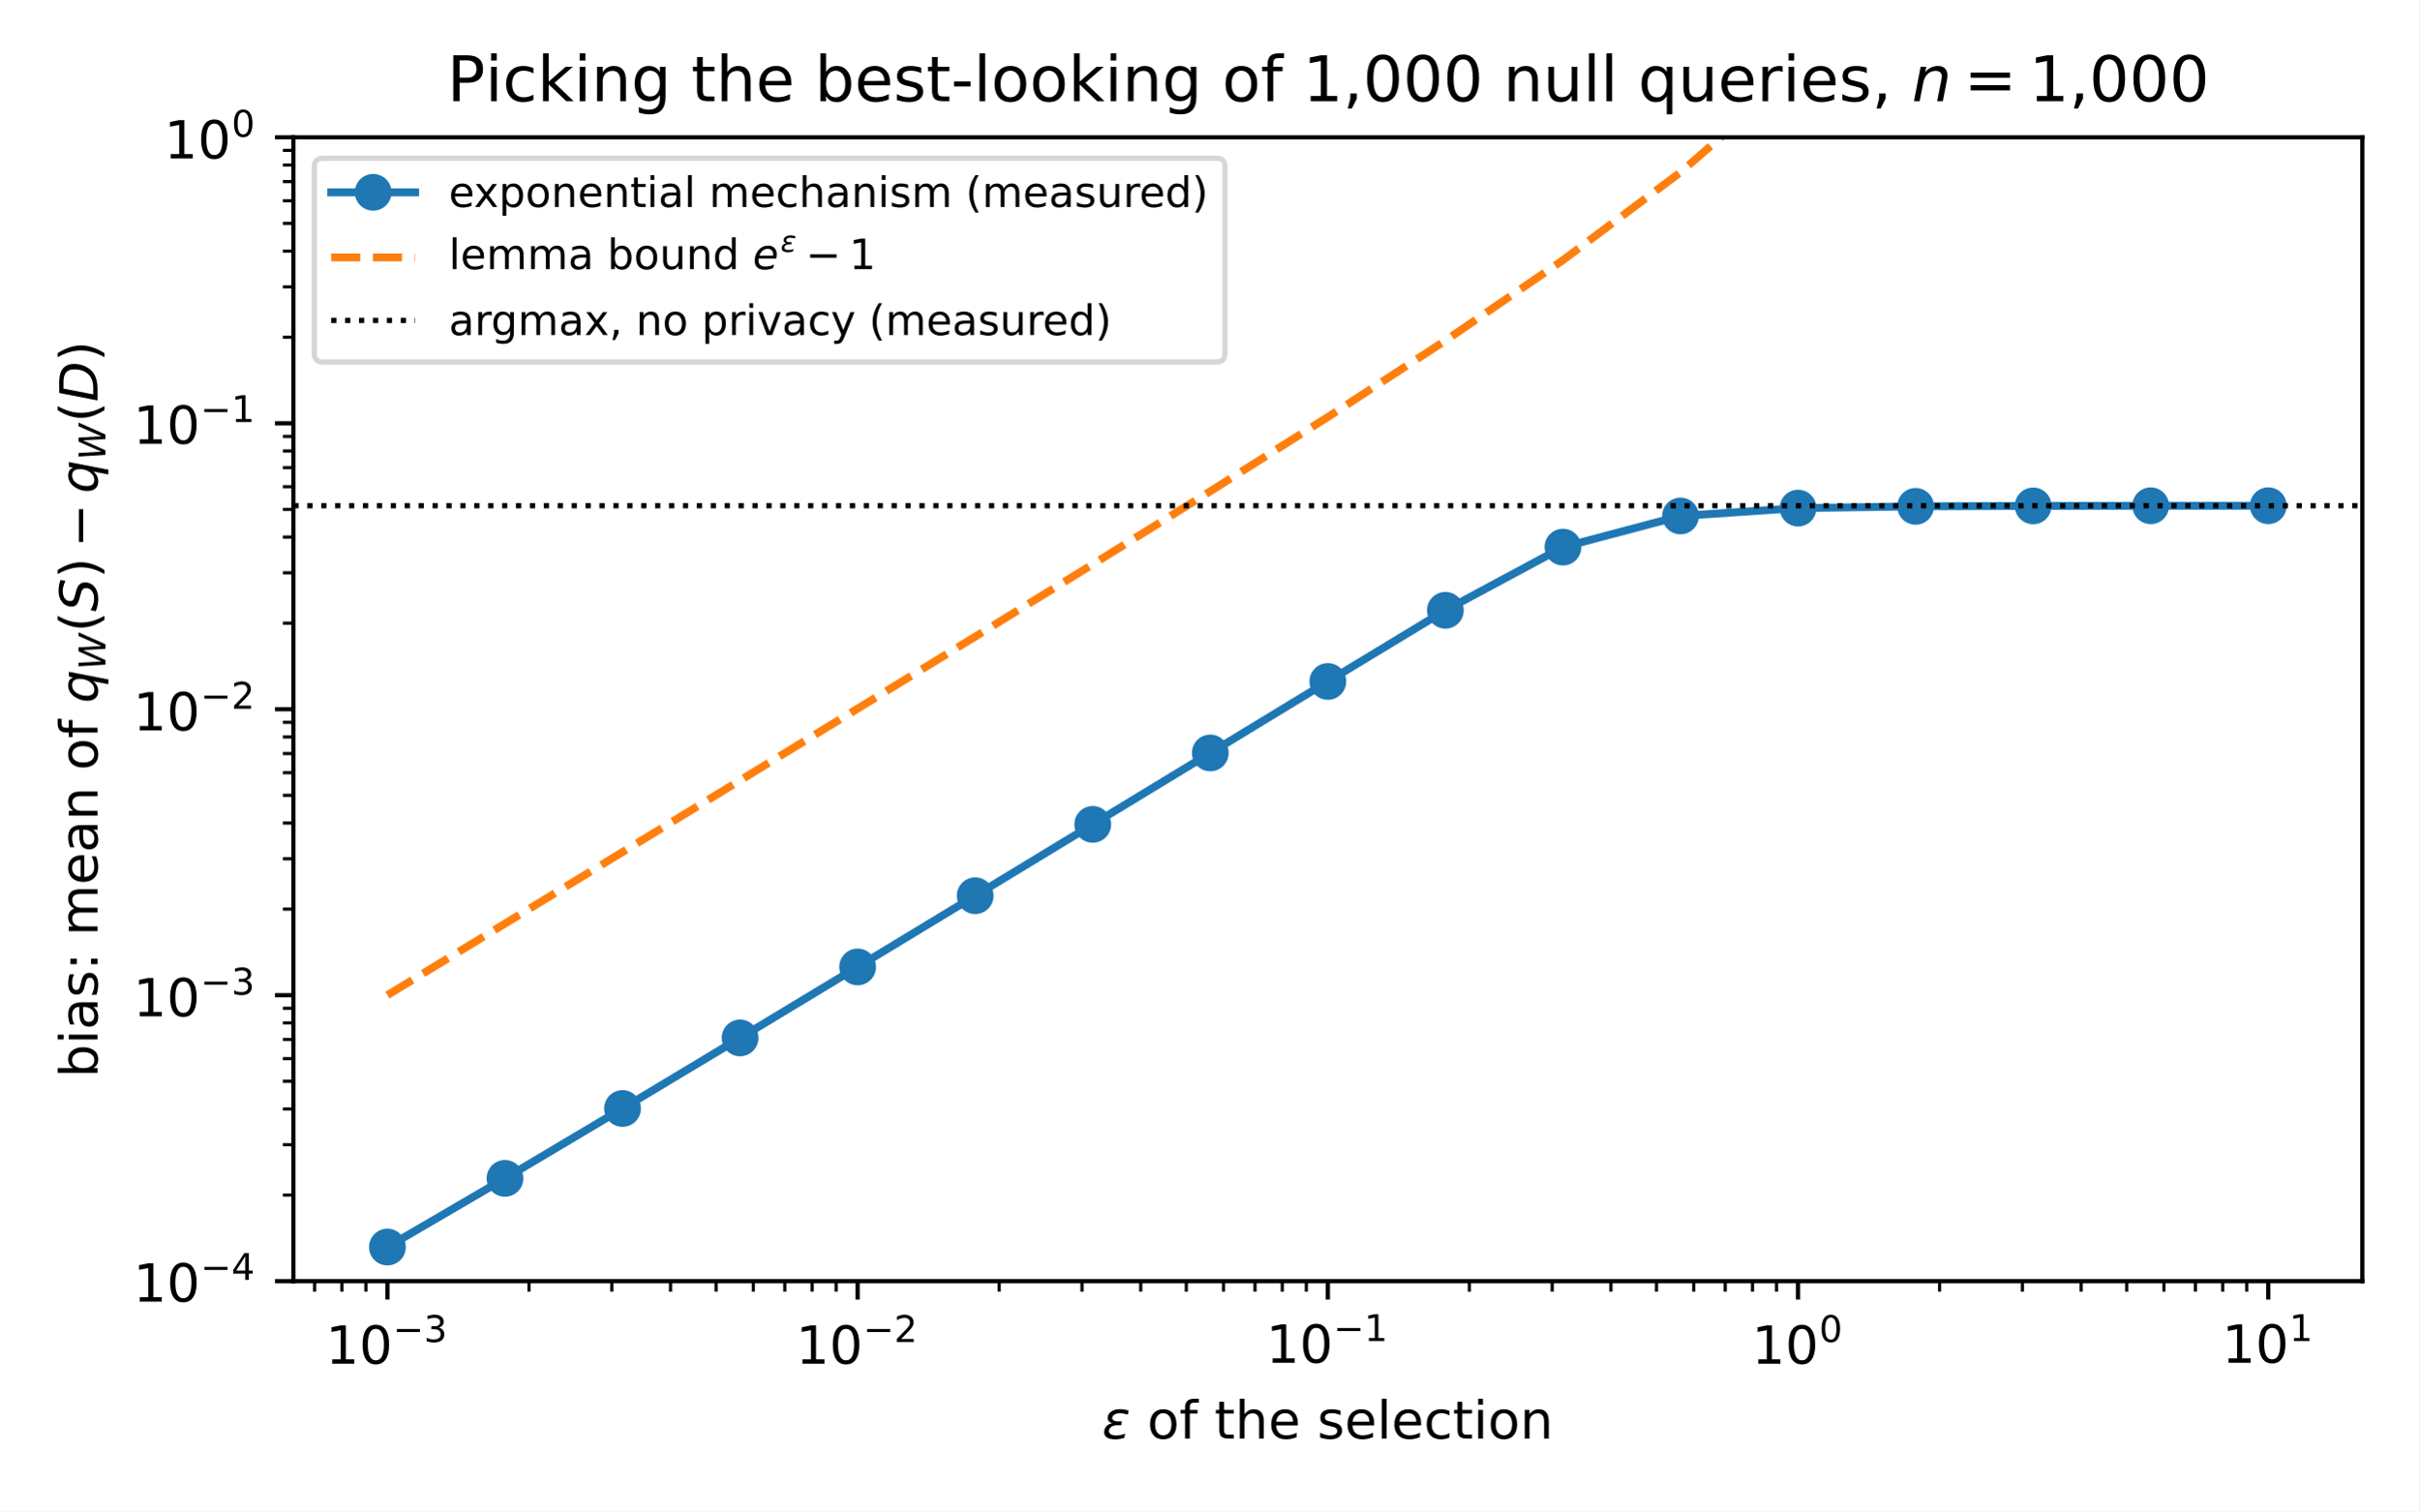
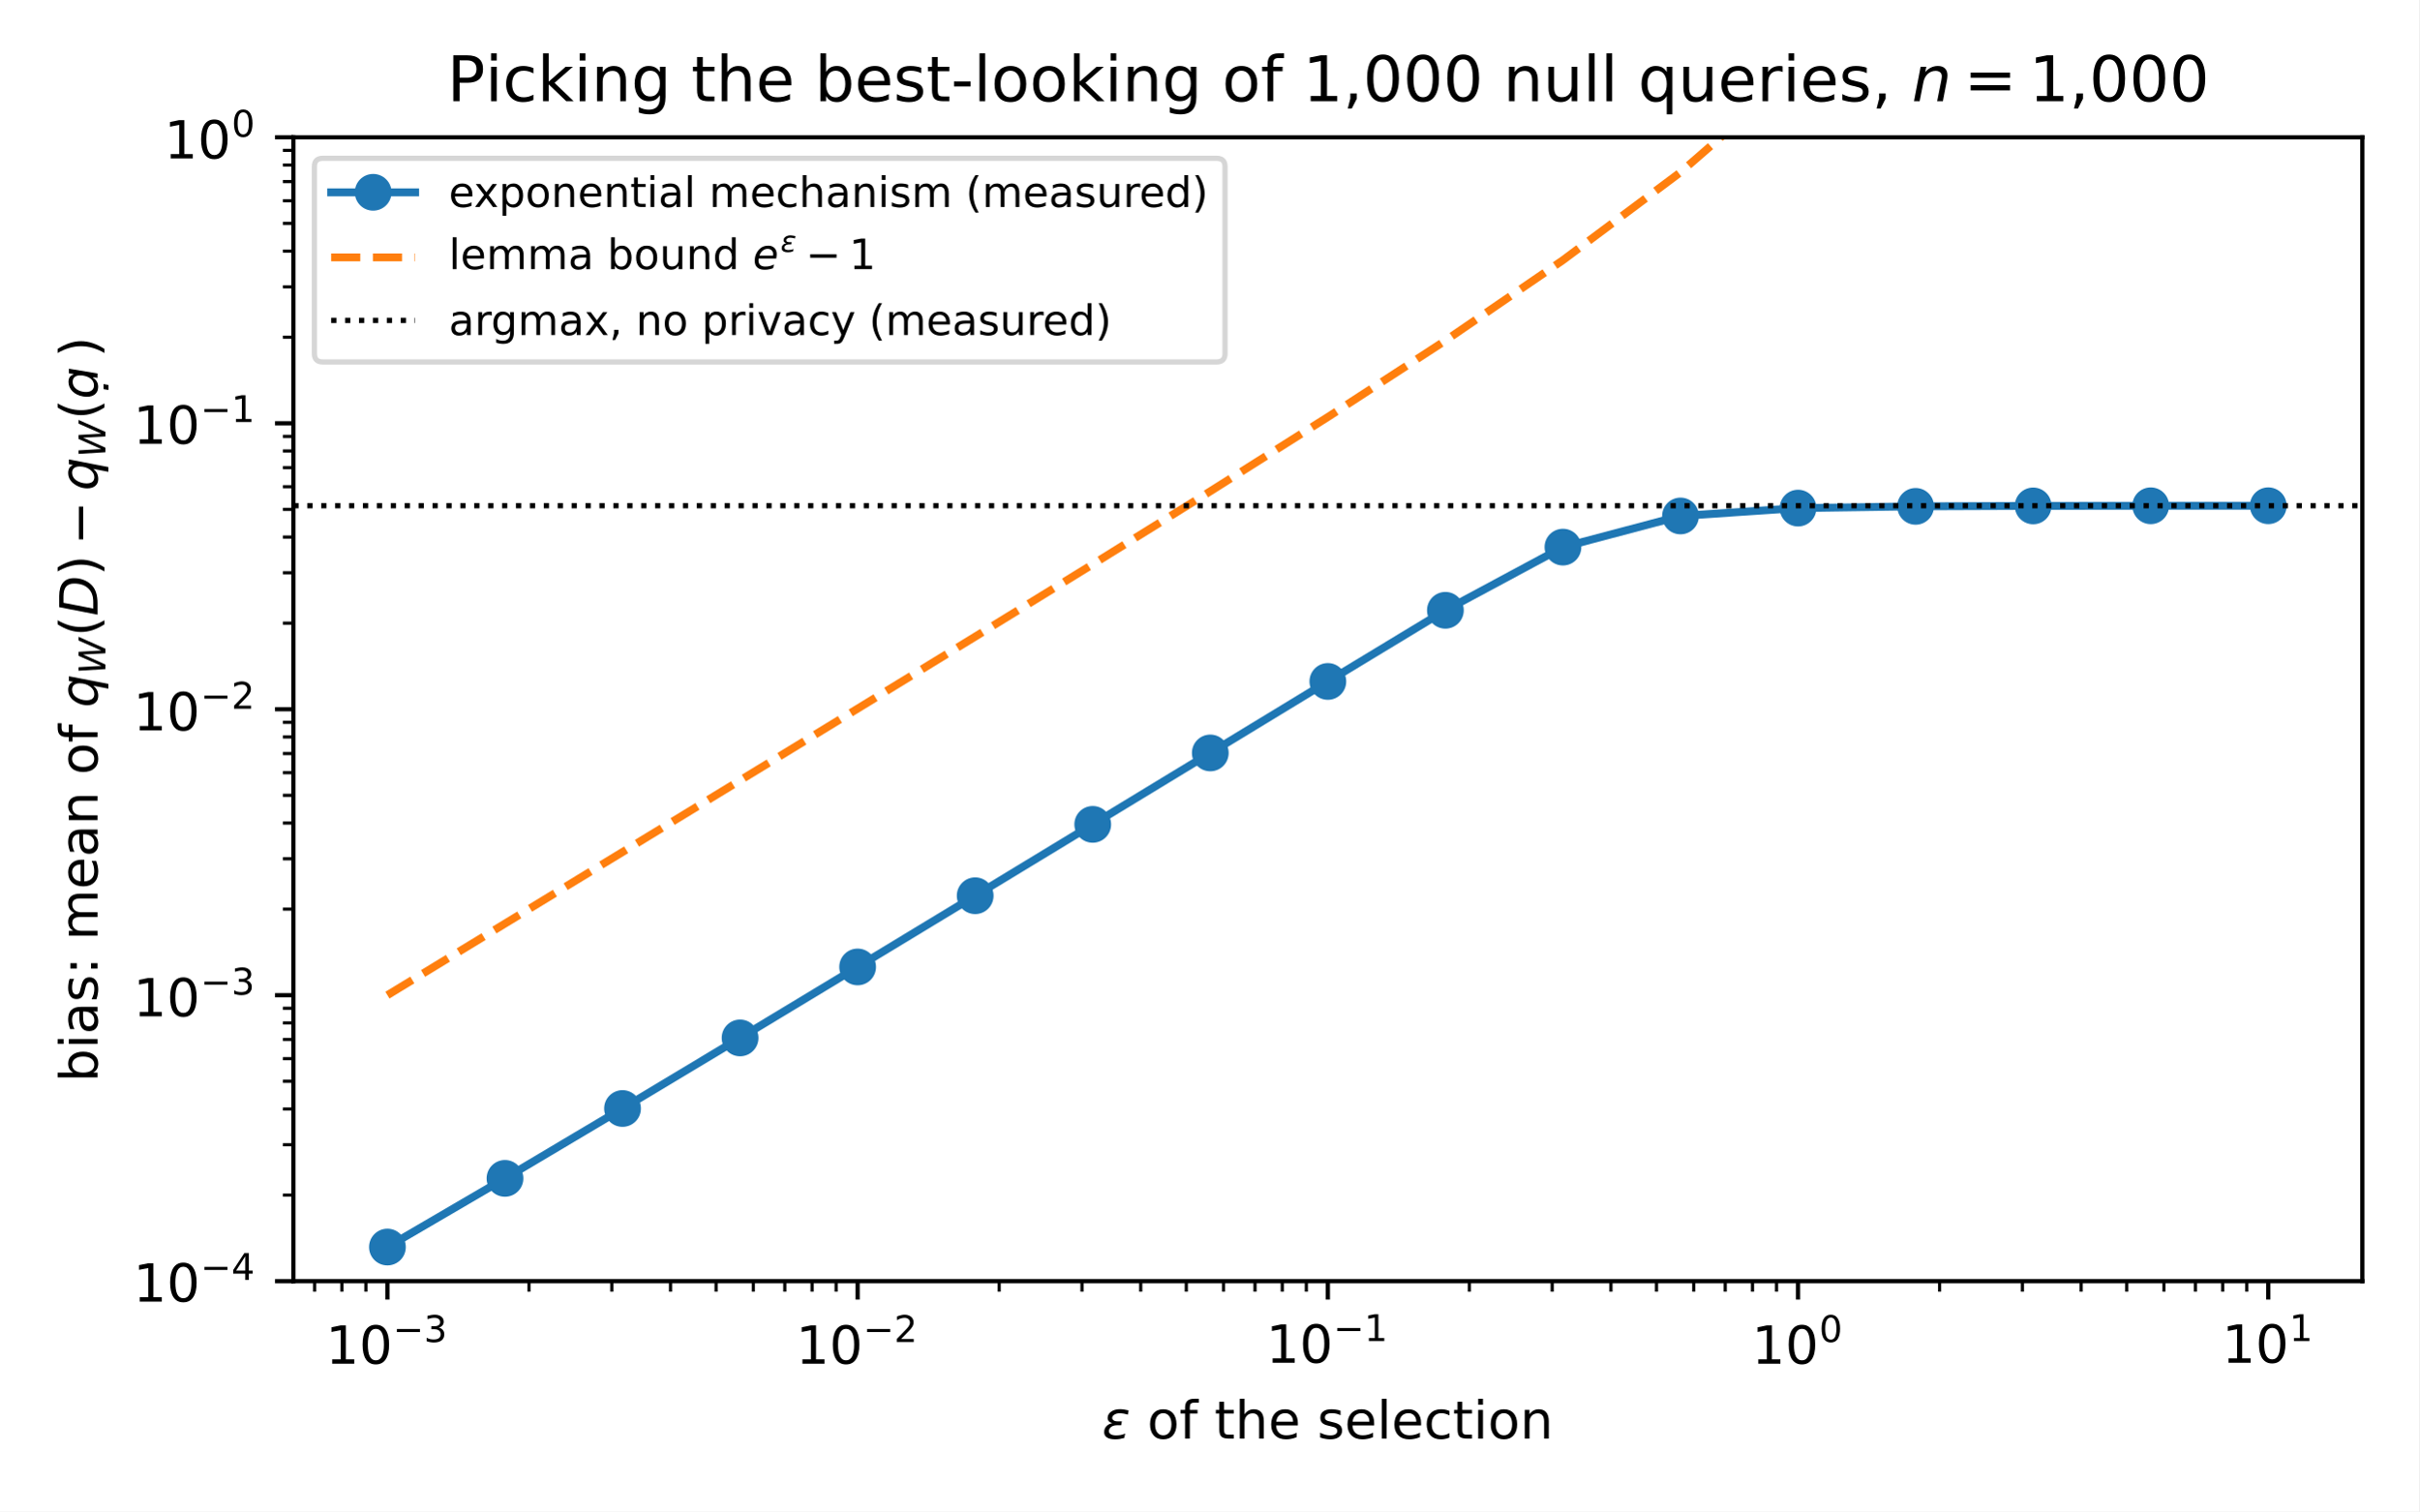
<svg xmlns="http://www.w3.org/2000/svg" xmlns:xlink="http://www.w3.org/1999/xlink" width="460.8pt" height="288pt" viewBox="0 0 460.8 288" version="1.1">
  <defs>
    <style type="text/css">*{stroke-linejoin: round; stroke-linecap: butt}</style>
  </defs>
  <g id="figure_1">
    <g id="patch_1">
      <path d="M 0 288  L 460.8 288  L 460.8 0  L 0 0  z " style="fill: #ffffff" />
    </g>
    <g id="axes_1">
      <g id="patch_2">
        <path d="M 55.882 244.115  L 450 244.115  L 450 26.16  L 55.882 26.16  z " style="fill: #ffffff" />
      </g>
      <g id="matplotlib.axis_1">
        <g id="xtick_1">
          <g id="line2d_1">
            <defs>
              <path id="m587d79b51f" d="M 0 0  L 0 3.5  " style="stroke: #000000; stroke-width: 0.8" />
            </defs>
            <g>
              <use xlink:href="#m587d79b51f" x="73.797" y="244.115" style="stroke: #000000; stroke-width: 0.8" />
            </g>
          </g>
          <g id="text_1">
            <g transform="translate(62.04678 260.5153)">
              <text>
                <tspan x="0" y="-0.675" style="font-size: 10px; font-family: 'DejaVu Sans'">1</tspan>
                <tspan x="6.362" y="-0.675" style="font-size: 10px; font-family: 'DejaVu Sans'">0</tspan>
                <tspan x="12.82" y="-4.805" style="font-size: 7px; font-family: 'DejaVu Sans'">−</tspan>
                <tspan x="18.686" y="-4.805" style="font-size: 7px; font-family: 'DejaVu Sans'">3</tspan>
              </text>
            </g>
          </g>
        </g>
        <g id="xtick_2">
          <g id="line2d_2">
            <g>
              <use xlink:href="#m587d79b51f" x="163.369" y="244.115" style="stroke: #000000; stroke-width: 0.8" />
            </g>
          </g>
          <g id="text_2">
            <g transform="translate(151.619 260.5153)">
              <text>
                <tspan x="0" y="-0.675" style="font-size: 10px; font-family: 'DejaVu Sans'">1</tspan>
                <tspan x="6.362" y="-0.675" style="font-size: 10px; font-family: 'DejaVu Sans'">0</tspan>
                <tspan x="12.82" y="-4.805" style="font-size: 7px; font-family: 'DejaVu Sans'">−</tspan>
                <tspan x="18.686" y="-4.805" style="font-size: 7px; font-family: 'DejaVu Sans'">2</tspan>
              </text>
            </g>
          </g>
        </g>
        <g id="xtick_3">
          <g id="line2d_3">
            <g>
              <use xlink:href="#m587d79b51f" x="252.941" y="244.115" style="stroke: #000000; stroke-width: 0.8" />
            </g>
          </g>
          <g id="text_3">
            <g transform="translate(241.1912 260.4153)">
              <text>
                <tspan x="0" y="-0.762" style="font-size: 10px; font-family: 'DejaVu Sans'">1</tspan>
                <tspan x="6.362" y="-0.762" style="font-size: 10px; font-family: 'DejaVu Sans'">0</tspan>
                <tspan x="12.82" y="-4.892" style="font-size: 7px; font-family: 'DejaVu Sans'">−</tspan>
                <tspan x="18.686" y="-4.892" style="font-size: 7px; font-family: 'DejaVu Sans'">1</tspan>
              </text>
            </g>
          </g>
        </g>
        <g id="xtick_4">
          <g id="line2d_4">
            <g>
              <use xlink:href="#m587d79b51f" x="342.513" y="244.115" style="stroke: #000000; stroke-width: 0.8" />
            </g>
          </g>
          <g id="text_4">
            <g transform="translate(333.7134 260.5153)">
              <text>
                <tspan x="0" y="-0.675" style="font-size: 10px; font-family: 'DejaVu Sans'">1</tspan>
                <tspan x="6.362" y="-0.675" style="font-size: 10px; font-family: 'DejaVu Sans'">0</tspan>
                <tspan x="12.82" y="-4.805" style="font-size: 7px; font-family: 'DejaVu Sans'">0</tspan>
              </text>
            </g>
          </g>
        </g>
        <g id="xtick_5">
          <g id="line2d_5">
            <g>
              <use xlink:href="#m587d79b51f" x="432.086" y="244.115" style="stroke: #000000; stroke-width: 0.8" />
            </g>
          </g>
          <g id="text_5">
            <g transform="translate(423.2856 260.4153)">
              <text>
                <tspan x="0" y="-0.762" style="font-size: 10px; font-family: 'DejaVu Sans'">1</tspan>
                <tspan x="6.362" y="-0.762" style="font-size: 10px; font-family: 'DejaVu Sans'">0</tspan>
                <tspan x="12.82" y="-4.892" style="font-size: 7px; font-family: 'DejaVu Sans'">1</tspan>
              </text>
            </g>
          </g>
        </g>
        <g id="xtick_6">
          <g id="line2d_6">
            <defs>
              <path id="m4669f31bf7" d="M 0 0  L 0 2  " style="stroke: #000000; stroke-width: 0.6" />
            </defs>
            <g>
              <use xlink:href="#m4669f31bf7" x="59.922" y="244.115" style="stroke: #000000; stroke-width: 0.6" />
            </g>
          </g>
        </g>
        <g id="xtick_7">
          <g id="line2d_7">
            <g>
              <use xlink:href="#m4669f31bf7" x="65.116" y="244.115" style="stroke: #000000; stroke-width: 0.6" />
            </g>
          </g>
        </g>
        <g id="xtick_8">
          <g id="line2d_8">
            <g>
              <use xlink:href="#m4669f31bf7" x="69.698" y="244.115" style="stroke: #000000; stroke-width: 0.6" />
            </g>
          </g>
        </g>
        <g id="xtick_9">
          <g id="line2d_9">
            <g>
              <use xlink:href="#m4669f31bf7" x="100.761" y="244.115" style="stroke: #000000; stroke-width: 0.6" />
            </g>
          </g>
        </g>
        <g id="xtick_10">
          <g id="line2d_10">
            <g>
              <use xlink:href="#m4669f31bf7" x="116.534" y="244.115" style="stroke: #000000; stroke-width: 0.6" />
            </g>
          </g>
        </g>
        <g id="xtick_11">
          <g id="line2d_11">
            <g>
              <use xlink:href="#m4669f31bf7" x="127.725" y="244.115" style="stroke: #000000; stroke-width: 0.6" />
            </g>
          </g>
        </g>
        <g id="xtick_12">
          <g id="line2d_12">
            <g>
              <use xlink:href="#m4669f31bf7" x="136.405" y="244.115" style="stroke: #000000; stroke-width: 0.6" />
            </g>
          </g>
        </g>
        <g id="xtick_13">
          <g id="line2d_13">
            <g>
              <use xlink:href="#m4669f31bf7" x="143.497" y="244.115" style="stroke: #000000; stroke-width: 0.6" />
            </g>
          </g>
        </g>
        <g id="xtick_14">
          <g id="line2d_14">
            <g>
              <use xlink:href="#m4669f31bf7" x="149.494" y="244.115" style="stroke: #000000; stroke-width: 0.6" />
            </g>
          </g>
        </g>
        <g id="xtick_15">
          <g id="line2d_15">
            <g>
              <use xlink:href="#m4669f31bf7" x="154.689" y="244.115" style="stroke: #000000; stroke-width: 0.6" />
            </g>
          </g>
        </g>
        <g id="xtick_16">
          <g id="line2d_16">
            <g>
              <use xlink:href="#m4669f31bf7" x="159.27" y="244.115" style="stroke: #000000; stroke-width: 0.6" />
            </g>
          </g>
        </g>
        <g id="xtick_17">
          <g id="line2d_17">
            <g>
              <use xlink:href="#m4669f31bf7" x="190.333" y="244.115" style="stroke: #000000; stroke-width: 0.6" />
            </g>
          </g>
        </g>
        <g id="xtick_18">
          <g id="line2d_18">
            <g>
              <use xlink:href="#m4669f31bf7" x="206.106" y="244.115" style="stroke: #000000; stroke-width: 0.6" />
            </g>
          </g>
        </g>
        <g id="xtick_19">
          <g id="line2d_19">
            <g>
              <use xlink:href="#m4669f31bf7" x="217.297" y="244.115" style="stroke: #000000; stroke-width: 0.6" />
            </g>
          </g>
        </g>
        <g id="xtick_20">
          <g id="line2d_20">
            <g>
              <use xlink:href="#m4669f31bf7" x="225.977" y="244.115" style="stroke: #000000; stroke-width: 0.6" />
            </g>
          </g>
        </g>
        <g id="xtick_21">
          <g id="line2d_21">
            <g>
              <use xlink:href="#m4669f31bf7" x="233.07" y="244.115" style="stroke: #000000; stroke-width: 0.6" />
            </g>
          </g>
        </g>
        <g id="xtick_22">
          <g id="line2d_22">
            <g>
              <use xlink:href="#m4669f31bf7" x="239.066" y="244.115" style="stroke: #000000; stroke-width: 0.6" />
            </g>
          </g>
        </g>
        <g id="xtick_23">
          <g id="line2d_23">
            <g>
              <use xlink:href="#m4669f31bf7" x="244.261" y="244.115" style="stroke: #000000; stroke-width: 0.6" />
            </g>
          </g>
        </g>
        <g id="xtick_24">
          <g id="line2d_24">
            <g>
              <use xlink:href="#m4669f31bf7" x="248.843" y="244.115" style="stroke: #000000; stroke-width: 0.6" />
            </g>
          </g>
        </g>
        <g id="xtick_25">
          <g id="line2d_25">
            <g>
              <use xlink:href="#m4669f31bf7" x="279.905" y="244.115" style="stroke: #000000; stroke-width: 0.6" />
            </g>
          </g>
        </g>
        <g id="xtick_26">
          <g id="line2d_26">
            <g>
              <use xlink:href="#m4669f31bf7" x="295.678" y="244.115" style="stroke: #000000; stroke-width: 0.6" />
            </g>
          </g>
        </g>
        <g id="xtick_27">
          <g id="line2d_27">
            <g>
              <use xlink:href="#m4669f31bf7" x="306.869" y="244.115" style="stroke: #000000; stroke-width: 0.6" />
            </g>
          </g>
        </g>
        <g id="xtick_28">
          <g id="line2d_28">
            <g>
              <use xlink:href="#m4669f31bf7" x="315.549" y="244.115" style="stroke: #000000; stroke-width: 0.6" />
            </g>
          </g>
        </g>
        <g id="xtick_29">
          <g id="line2d_29">
            <g>
              <use xlink:href="#m4669f31bf7" x="322.642" y="244.115" style="stroke: #000000; stroke-width: 0.6" />
            </g>
          </g>
        </g>
        <g id="xtick_30">
          <g id="line2d_30">
            <g>
              <use xlink:href="#m4669f31bf7" x="328.638" y="244.115" style="stroke: #000000; stroke-width: 0.6" />
            </g>
          </g>
        </g>
        <g id="xtick_31">
          <g id="line2d_31">
            <g>
              <use xlink:href="#m4669f31bf7" x="333.833" y="244.115" style="stroke: #000000; stroke-width: 0.6" />
            </g>
          </g>
        </g>
        <g id="xtick_32">
          <g id="line2d_32">
            <g>
              <use xlink:href="#m4669f31bf7" x="338.415" y="244.115" style="stroke: #000000; stroke-width: 0.6" />
            </g>
          </g>
        </g>
        <g id="xtick_33">
          <g id="line2d_33">
            <g>
              <use xlink:href="#m4669f31bf7" x="369.477" y="244.115" style="stroke: #000000; stroke-width: 0.6" />
            </g>
          </g>
        </g>
        <g id="xtick_34">
          <g id="line2d_34">
            <g>
              <use xlink:href="#m4669f31bf7" x="385.25" y="244.115" style="stroke: #000000; stroke-width: 0.6" />
            </g>
          </g>
        </g>
        <g id="xtick_35">
          <g id="line2d_35">
            <g>
              <use xlink:href="#m4669f31bf7" x="396.441" y="244.115" style="stroke: #000000; stroke-width: 0.6" />
            </g>
          </g>
        </g>
        <g id="xtick_36">
          <g id="line2d_36">
            <g>
              <use xlink:href="#m4669f31bf7" x="405.122" y="244.115" style="stroke: #000000; stroke-width: 0.6" />
            </g>
          </g>
        </g>
        <g id="xtick_37">
          <g id="line2d_37">
            <g>
              <use xlink:href="#m4669f31bf7" x="412.214" y="244.115" style="stroke: #000000; stroke-width: 0.6" />
            </g>
          </g>
        </g>
        <g id="xtick_38">
          <g id="line2d_38">
            <g>
              <use xlink:href="#m4669f31bf7" x="418.211" y="244.115" style="stroke: #000000; stroke-width: 0.6" />
            </g>
          </g>
        </g>
        <g id="xtick_39">
          <g id="line2d_39">
            <g>
              <use xlink:href="#m4669f31bf7" x="423.405" y="244.115" style="stroke: #000000; stroke-width: 0.6" />
            </g>
          </g>
        </g>
        <g id="xtick_40">
          <g id="line2d_40">
            <g>
              <use xlink:href="#m4669f31bf7" x="427.987" y="244.115" style="stroke: #000000; stroke-width: 0.6" />
            </g>
          </g>
        </g>
        <g id="text_6">
          <g transform="translate(209.9412 274.5177)">
            <text>
              <tspan x="0" y="-0.406" style="font-style: oblique; font-size: 10px; font-family: 'DejaVu Sans'">ε</tspan>
              <tspan x="5.405" y="-0.406" style="font-size: 10px; font-family: 'DejaVu Sans'"> </tspan>
              <tspan x="8.584" y="-0.406" style="font-size: 10px; font-family: 'DejaVu Sans'">o</tspan>
              <tspan x="14.702" y="-0.406" style="font-size: 10px; font-family: 'DejaVu Sans'">f</tspan>
              <tspan x="18.223" y="-0.406" style="font-size: 10px; font-family: 'DejaVu Sans'"> </tspan>
              <tspan x="21.401" y="-0.406" style="font-size: 10px; font-family: 'DejaVu Sans'">t</tspan>
              <tspan x="25.322" y="-0.406" style="font-size: 10px; font-family: 'DejaVu Sans'">h</tspan>
              <tspan x="31.66" y="-0.406" style="font-size: 10px; font-family: 'DejaVu Sans'">e</tspan>
              <tspan x="37.812" y="-0.406" style="font-size: 10px; font-family: 'DejaVu Sans'"> </tspan>
              <tspan x="40.991" y="-0.406" style="font-size: 10px; font-family: 'DejaVu Sans'">s</tspan>
              <tspan x="46.201" y="-0.406" style="font-size: 10px; font-family: 'DejaVu Sans'">e</tspan>
              <tspan x="52.354" y="-0.406" style="font-size: 10px; font-family: 'DejaVu Sans'">l</tspan>
              <tspan x="55.132" y="-0.406" style="font-size: 10px; font-family: 'DejaVu Sans'">e</tspan>
              <tspan x="61.284" y="-0.406" style="font-size: 10px; font-family: 'DejaVu Sans'">c</tspan>
              <tspan x="66.782" y="-0.406" style="font-size: 10px; font-family: 'DejaVu Sans'">t</tspan>
              <tspan x="70.703" y="-0.406" style="font-size: 10px; font-family: 'DejaVu Sans'">i</tspan>
              <tspan x="73.481" y="-0.406" style="font-size: 10px; font-family: 'DejaVu Sans'">o</tspan>
              <tspan x="79.6" y="-0.406" style="font-size: 10px; font-family: 'DejaVu Sans'">n</tspan>
            </text>
          </g>
        </g>
      </g>
      <g id="matplotlib.axis_2">
        <g id="ytick_1">
          <g id="line2d_41">
            <defs>
              <path id="m881454172e" d="M 0 0  L -3.5 0  " style="stroke: #000000; stroke-width: 0.8" />
            </defs>
            <g>
              <use xlink:href="#m881454172e" x="55.882" y="244.115" style="stroke: #000000; stroke-width: 0.8" />
            </g>
          </g>
          <g id="text_7">
            <g transform="translate(25.38234 248.7653)">
              <text>
                <tspan x="0" y="-0.762" style="font-size: 10px; font-family: 'DejaVu Sans'">1</tspan>
                <tspan x="6.362" y="-0.762" style="font-size: 10px; font-family: 'DejaVu Sans'">0</tspan>
                <tspan x="12.82" y="-4.892" style="font-size: 7px; font-family: 'DejaVu Sans'">−</tspan>
                <tspan x="18.686" y="-4.892" style="font-size: 7px; font-family: 'DejaVu Sans'">4</tspan>
              </text>
            </g>
          </g>
        </g>
        <g id="ytick_2">
          <g id="line2d_42">
            <g>
              <use xlink:href="#m881454172e" x="55.882" y="189.626" style="stroke: #000000; stroke-width: 0.8" />
            </g>
          </g>
          <g id="text_8">
            <g transform="translate(25.38234 194.3265)">
              <text>
                <tspan x="0" y="-0.675" style="font-size: 10px; font-family: 'DejaVu Sans'">1</tspan>
                <tspan x="6.362" y="-0.675" style="font-size: 10px; font-family: 'DejaVu Sans'">0</tspan>
                <tspan x="12.82" y="-4.805" style="font-size: 7px; font-family: 'DejaVu Sans'">−</tspan>
                <tspan x="18.686" y="-4.805" style="font-size: 7px; font-family: 'DejaVu Sans'">3</tspan>
              </text>
            </g>
          </g>
        </g>
        <g id="ytick_3">
          <g id="line2d_43">
            <g>
              <use xlink:href="#m881454172e" x="55.882" y="135.138" style="stroke: #000000; stroke-width: 0.8" />
            </g>
          </g>
          <g id="text_9">
            <g transform="translate(25.38234 139.8377)">
              <text>
                <tspan x="0" y="-0.675" style="font-size: 10px; font-family: 'DejaVu Sans'">1</tspan>
                <tspan x="6.362" y="-0.675" style="font-size: 10px; font-family: 'DejaVu Sans'">0</tspan>
                <tspan x="12.82" y="-4.805" style="font-size: 7px; font-family: 'DejaVu Sans'">−</tspan>
                <tspan x="18.686" y="-4.805" style="font-size: 7px; font-family: 'DejaVu Sans'">2</tspan>
              </text>
            </g>
          </g>
        </g>
        <g id="ytick_4">
          <g id="line2d_44">
            <g>
              <use xlink:href="#m881454172e" x="55.882" y="80.649" style="stroke: #000000; stroke-width: 0.8" />
            </g>
          </g>
          <g id="text_10">
            <g transform="translate(25.38234 85.29883)">
              <text>
                <tspan x="0" y="-0.762" style="font-size: 10px; font-family: 'DejaVu Sans'">1</tspan>
                <tspan x="6.362" y="-0.762" style="font-size: 10px; font-family: 'DejaVu Sans'">0</tspan>
                <tspan x="12.82" y="-4.892" style="font-size: 7px; font-family: 'DejaVu Sans'">−</tspan>
                <tspan x="18.686" y="-4.892" style="font-size: 7px; font-family: 'DejaVu Sans'">1</tspan>
              </text>
            </g>
          </g>
        </g>
        <g id="ytick_5">
          <g id="line2d_45">
            <g>
              <use xlink:href="#m881454172e" x="55.882" y="26.16" style="stroke: #000000; stroke-width: 0.8" />
            </g>
          </g>
          <g id="text_11">
            <g transform="translate(31.28234 30.86)">
              <text>
                <tspan x="0" y="-0.675" style="font-size: 10px; font-family: 'DejaVu Sans'">1</tspan>
                <tspan x="6.362" y="-0.675" style="font-size: 10px; font-family: 'DejaVu Sans'">0</tspan>
                <tspan x="12.82" y="-4.805" style="font-size: 7px; font-family: 'DejaVu Sans'">0</tspan>
              </text>
            </g>
          </g>
        </g>
        <g id="ytick_6">
          <g id="line2d_46">
            <defs>
              <path id="m638746549a" d="M 0 0  L -2 0  " style="stroke: #000000; stroke-width: 0.6" />
            </defs>
            <g>
              <use xlink:href="#m638746549a" x="55.882" y="227.713" style="stroke: #000000; stroke-width: 0.6" />
            </g>
          </g>
        </g>
        <g id="ytick_7">
          <g id="line2d_47">
            <g>
              <use xlink:href="#m638746549a" x="55.882" y="218.118" style="stroke: #000000; stroke-width: 0.6" />
            </g>
          </g>
        </g>
        <g id="ytick_8">
          <g id="line2d_48">
            <g>
              <use xlink:href="#m638746549a" x="55.882" y="211.31" style="stroke: #000000; stroke-width: 0.6" />
            </g>
          </g>
        </g>
        <g id="ytick_9">
          <g id="line2d_49">
            <g>
              <use xlink:href="#m638746549a" x="55.882" y="206.029" style="stroke: #000000; stroke-width: 0.6" />
            </g>
          </g>
        </g>
        <g id="ytick_10">
          <g id="line2d_50">
            <g>
              <use xlink:href="#m638746549a" x="55.882" y="201.715" style="stroke: #000000; stroke-width: 0.6" />
            </g>
          </g>
        </g>
        <g id="ytick_11">
          <g id="line2d_51">
            <g>
              <use xlink:href="#m638746549a" x="55.882" y="198.067" style="stroke: #000000; stroke-width: 0.6" />
            </g>
          </g>
        </g>
        <g id="ytick_12">
          <g id="line2d_52">
            <g>
              <use xlink:href="#m638746549a" x="55.882" y="194.907" style="stroke: #000000; stroke-width: 0.6" />
            </g>
          </g>
        </g>
        <g id="ytick_13">
          <g id="line2d_53">
            <g>
              <use xlink:href="#m638746549a" x="55.882" y="192.12" style="stroke: #000000; stroke-width: 0.6" />
            </g>
          </g>
        </g>
        <g id="ytick_14">
          <g id="line2d_54">
            <g>
              <use xlink:href="#m638746549a" x="55.882" y="173.224" style="stroke: #000000; stroke-width: 0.6" />
            </g>
          </g>
        </g>
        <g id="ytick_15">
          <g id="line2d_55">
            <g>
              <use xlink:href="#m638746549a" x="55.882" y="163.629" style="stroke: #000000; stroke-width: 0.6" />
            </g>
          </g>
        </g>
        <g id="ytick_16">
          <g id="line2d_56">
            <g>
              <use xlink:href="#m638746549a" x="55.882" y="156.821" style="stroke: #000000; stroke-width: 0.6" />
            </g>
          </g>
        </g>
        <g id="ytick_17">
          <g id="line2d_57">
            <g>
              <use xlink:href="#m638746549a" x="55.882" y="151.54" style="stroke: #000000; stroke-width: 0.6" />
            </g>
          </g>
        </g>
        <g id="ytick_18">
          <g id="line2d_58">
            <g>
              <use xlink:href="#m638746549a" x="55.882" y="147.226" style="stroke: #000000; stroke-width: 0.6" />
            </g>
          </g>
        </g>
        <g id="ytick_19">
          <g id="line2d_59">
            <g>
              <use xlink:href="#m638746549a" x="55.882" y="143.578" style="stroke: #000000; stroke-width: 0.6" />
            </g>
          </g>
        </g>
        <g id="ytick_20">
          <g id="line2d_60">
            <g>
              <use xlink:href="#m638746549a" x="55.882" y="140.418" style="stroke: #000000; stroke-width: 0.6" />
            </g>
          </g>
        </g>
        <g id="ytick_21">
          <g id="line2d_61">
            <g>
              <use xlink:href="#m638746549a" x="55.882" y="137.631" style="stroke: #000000; stroke-width: 0.6" />
            </g>
          </g>
        </g>
        <g id="ytick_22">
          <g id="line2d_62">
            <g>
              <use xlink:href="#m638746549a" x="55.882" y="118.735" style="stroke: #000000; stroke-width: 0.6" />
            </g>
          </g>
        </g>
        <g id="ytick_23">
          <g id="line2d_63">
            <g>
              <use xlink:href="#m638746549a" x="55.882" y="109.14" style="stroke: #000000; stroke-width: 0.6" />
            </g>
          </g>
        </g>
        <g id="ytick_24">
          <g id="line2d_64">
            <g>
              <use xlink:href="#m638746549a" x="55.882" y="102.332" style="stroke: #000000; stroke-width: 0.6" />
            </g>
          </g>
        </g>
        <g id="ytick_25">
          <g id="line2d_65">
            <g>
              <use xlink:href="#m638746549a" x="55.882" y="97.052" style="stroke: #000000; stroke-width: 0.6" />
            </g>
          </g>
        </g>
        <g id="ytick_26">
          <g id="line2d_66">
            <g>
              <use xlink:href="#m638746549a" x="55.882" y="92.737" style="stroke: #000000; stroke-width: 0.6" />
            </g>
          </g>
        </g>
        <g id="ytick_27">
          <g id="line2d_67">
            <g>
              <use xlink:href="#m638746549a" x="55.882" y="89.089" style="stroke: #000000; stroke-width: 0.6" />
            </g>
          </g>
        </g>
        <g id="ytick_28">
          <g id="line2d_68">
            <g>
              <use xlink:href="#m638746549a" x="55.882" y="85.929" style="stroke: #000000; stroke-width: 0.6" />
            </g>
          </g>
        </g>
        <g id="ytick_29">
          <g id="line2d_69">
            <g>
              <use xlink:href="#m638746549a" x="55.882" y="83.142" style="stroke: #000000; stroke-width: 0.6" />
            </g>
          </g>
        </g>
        <g id="ytick_30">
          <g id="line2d_70">
            <g>
              <use xlink:href="#m638746549a" x="55.882" y="64.246" style="stroke: #000000; stroke-width: 0.6" />
            </g>
          </g>
        </g>
        <g id="ytick_31">
          <g id="line2d_71">
            <g>
              <use xlink:href="#m638746549a" x="55.882" y="54.651" style="stroke: #000000; stroke-width: 0.6" />
            </g>
          </g>
        </g>
        <g id="ytick_32">
          <g id="line2d_72">
            <g>
              <use xlink:href="#m638746549a" x="55.882" y="47.843" style="stroke: #000000; stroke-width: 0.6" />
            </g>
          </g>
        </g>
        <g id="ytick_33">
          <g id="line2d_73">
            <g>
              <use xlink:href="#m638746549a" x="55.882" y="42.563" style="stroke: #000000; stroke-width: 0.6" />
            </g>
          </g>
        </g>
        <g id="ytick_34">
          <g id="line2d_74">
            <g>
              <use xlink:href="#m638746549a" x="55.882" y="38.248" style="stroke: #000000; stroke-width: 0.6" />
            </g>
          </g>
        </g>
        <g id="ytick_35">
          <g id="line2d_75">
            <g>
              <use xlink:href="#m638746549a" x="55.882" y="34.6" style="stroke: #000000; stroke-width: 0.6" />
            </g>
          </g>
        </g>
        <g id="ytick_36">
          <g id="line2d_76">
            <g>
              <use xlink:href="#m638746549a" x="55.882" y="31.441" style="stroke: #000000; stroke-width: 0.6" />
            </g>
          </g>
        </g>
        <g id="ytick_37">
          <g id="line2d_77">
            <g>
              <use xlink:href="#m638746549a" x="55.882" y="28.653" style="stroke: #000000; stroke-width: 0.6" />
            </g>
          </g>
        </g>
        <g id="text_12">
-           <g transform="translate(18.98 205.3377) rotate(-90)">
+           <g transform="translate(18.98 206.1877) rotate(-90)">
            <text>
              <tspan x="0" y="-0.406" style="font-size: 10px; font-family: 'DejaVu Sans'">b</tspan>
              <tspan x="6.348" y="-0.406" style="font-size: 10px; font-family: 'DejaVu Sans'">i</tspan>
              <tspan x="9.126" y="-0.406" style="font-size: 10px; font-family: 'DejaVu Sans'">a</tspan>
              <tspan x="15.254" y="-0.406" style="font-size: 10px; font-family: 'DejaVu Sans'">s</tspan>
              <tspan x="20.464" y="-0.406" style="font-size: 10px; font-family: 'DejaVu Sans'">:</tspan>
              <tspan x="23.833" y="-0.406" style="font-size: 10px; font-family: 'DejaVu Sans'"> </tspan>
              <tspan x="27.012" y="-0.406" style="font-size: 10px; font-family: 'DejaVu Sans'">m</tspan>
              <tspan x="36.753" y="-0.406" style="font-size: 10px; font-family: 'DejaVu Sans'">e</tspan>
              <tspan x="42.905" y="-0.406" style="font-size: 10px; font-family: 'DejaVu Sans'">a</tspan>
              <tspan x="49.033" y="-0.406" style="font-size: 10px; font-family: 'DejaVu Sans'">n</tspan>
              <tspan x="55.371" y="-0.406" style="font-size: 10px; font-family: 'DejaVu Sans'"> </tspan>
              <tspan x="58.55" y="-0.406" style="font-size: 10px; font-family: 'DejaVu Sans'">o</tspan>
              <tspan x="64.668" y="-0.406" style="font-size: 10px; font-family: 'DejaVu Sans'">f</tspan>
              <tspan x="68.188" y="-0.406" style="font-size: 10px; font-family: 'DejaVu Sans'"> </tspan>
              <tspan x="84.91" y="-0.406" style="font-size: 10px; font-family: 'DejaVu Sans'">(</tspan>
-               <tspan x="95.159" y="-0.406" style="font-size: 10px; font-family: 'DejaVu Sans'">)</tspan>
-               <tspan x="101.008" y="-0.406" style="font-size: 10px; font-family: 'DejaVu Sans'">−</tspan>
-               <tspan x="124.878" y="-0.406" style="font-size: 10px; font-family: 'DejaVu Sans'">(</tspan>
-               <tspan x="136.479" y="-0.406" style="font-size: 10px; font-family: 'DejaVu Sans'">)</tspan>
+               <tspan x="96.511" y="-0.406" style="font-size: 10px; font-family: 'DejaVu Sans'">)</tspan>
+               <tspan x="102.361" y="-0.406" style="font-size: 10px; font-family: 'DejaVu Sans'">−</tspan>
+               <tspan x="126.23" y="-0.406" style="font-size: 10px; font-family: 'DejaVu Sans'">(</tspan>
+               <tspan x="138.142" y="-0.406" style="font-size: 10px; font-family: 'DejaVu Sans'">)</tspan>
              <tspan x="71.367" y="-0.406" style="font-style: oblique; font-size: 10px; font-family: 'DejaVu Sans'">q</tspan>
-               <tspan x="88.811" y="-0.406" style="font-style: oblique; font-size: 10px; font-family: 'DejaVu Sans'">S</tspan>
-               <tspan x="111.335" y="-0.406" style="font-style: oblique; font-size: 10px; font-family: 'DejaVu Sans'">q</tspan>
-               <tspan x="128.779" y="-0.406" style="font-style: oblique; font-size: 10px; font-family: 'DejaVu Sans'">D</tspan>
+               <tspan x="88.811" y="-0.406" style="font-style: oblique; font-size: 10px; font-family: 'DejaVu Sans'">D</tspan>
+               <tspan x="112.688" y="-0.406" style="font-style: oblique; font-size: 10px; font-family: 'DejaVu Sans'">q</tspan>
              <tspan x="77.715" y="1.094" style="font-style: oblique; font-size: 7px; font-family: 'DejaVu Sans'">W</tspan>
-               <tspan x="117.683" y="1.094" style="font-style: oblique; font-size: 7px; font-family: 'DejaVu Sans'">W</tspan>
+               <tspan x="119.036" y="1.094" style="font-style: oblique; font-size: 7px; font-family: 'DejaVu Sans'">W</tspan>
+               <tspan x="130.132" y="-0.406" style="font-style: italic; font-size: 10px; font-family: 'STIXNonUnicode'"></tspan>
            </text>
          </g>
        </g>
      </g>
      <g id="line2d_78">
        <path d="M 73.797 237.614  L 96.19 224.529  L 118.583 211.214  L 140.976 197.766  L 163.369 184.241  L 185.762 170.671  L 208.155 157.075  L 230.548 143.464  L 252.941 129.844  L 275.334 116.283  L 297.727 104.246  L 320.12 98.308  L 342.513 96.808  L 364.906 96.477  L 387.299 96.391  L 409.693 96.367  L 432.086 96.361  " clip-path="url(#p5c16294219)" style="fill: none; stroke: #1f77b4; stroke-width: 1.5; stroke-linecap: square" />
        <defs>
          <path id="m3e8318daf7" d="M 0 3  C 0.796 3 1.559 2.684 2.121 2.121  C 2.684 1.559 3 0.796 3 0  C 3 -0.796 2.684 -1.559 2.121 -2.121  C 1.559 -2.684 0.796 -3 0 -3  C -0.796 -3 -1.559 -2.684 -2.121 -2.121  C -2.684 -1.559 -3 -0.796 -3 0  C -3 0.796 -2.684 1.559 -2.121 2.121  C -1.559 2.684 -0.796 3 0 3  z " style="stroke: #1f77b4" />
        </defs>
        <g clip-path="url(#p5c16294219)">
          <use xlink:href="#m3e8318daf7" x="73.797" y="237.614" style="fill: #1f77b4; stroke: #1f77b4" />
          <use xlink:href="#m3e8318daf7" x="96.19" y="224.529" style="fill: #1f77b4; stroke: #1f77b4" />
          <use xlink:href="#m3e8318daf7" x="118.583" y="211.214" style="fill: #1f77b4; stroke: #1f77b4" />
          <use xlink:href="#m3e8318daf7" x="140.976" y="197.766" style="fill: #1f77b4; stroke: #1f77b4" />
          <use xlink:href="#m3e8318daf7" x="163.369" y="184.241" style="fill: #1f77b4; stroke: #1f77b4" />
          <use xlink:href="#m3e8318daf7" x="185.762" y="170.671" style="fill: #1f77b4; stroke: #1f77b4" />
          <use xlink:href="#m3e8318daf7" x="208.155" y="157.075" style="fill: #1f77b4; stroke: #1f77b4" />
          <use xlink:href="#m3e8318daf7" x="230.548" y="143.464" style="fill: #1f77b4; stroke: #1f77b4" />
          <use xlink:href="#m3e8318daf7" x="252.941" y="129.844" style="fill: #1f77b4; stroke: #1f77b4" />
          <use xlink:href="#m3e8318daf7" x="275.334" y="116.283" style="fill: #1f77b4; stroke: #1f77b4" />
          <use xlink:href="#m3e8318daf7" x="297.727" y="104.246" style="fill: #1f77b4; stroke: #1f77b4" />
          <use xlink:href="#m3e8318daf7" x="320.12" y="98.308" style="fill: #1f77b4; stroke: #1f77b4" />
          <use xlink:href="#m3e8318daf7" x="342.513" y="96.808" style="fill: #1f77b4; stroke: #1f77b4" />
          <use xlink:href="#m3e8318daf7" x="364.906" y="96.477" style="fill: #1f77b4; stroke: #1f77b4" />
          <use xlink:href="#m3e8318daf7" x="387.299" y="96.391" style="fill: #1f77b4; stroke: #1f77b4" />
          <use xlink:href="#m3e8318daf7" x="409.693" y="96.367" style="fill: #1f77b4; stroke: #1f77b4" />
          <use xlink:href="#m3e8318daf7" x="432.086" y="96.361" style="fill: #1f77b4; stroke: #1f77b4" />
        </g>
      </g>
      <g id="line2d_79">
        <path d="M 73.797 189.615  L 96.19 175.983  L 118.583 162.345  L 140.976 148.693  L 163.369 135.019  L 185.762 121.305  L 208.155 107.518  L 230.548 93.603  L 252.941 79.456  L 275.334 64.891  L 297.727 49.564  L 320.12 32.818  L 342.513 13.35  L 355.422 -1  " clip-path="url(#p5c16294219)" style="fill: none; stroke-dasharray: 5.55,2.4; stroke-dashoffset: 0; stroke: #ff7f0e; stroke-width: 1.5" />
      </g>
      <g id="line2d_80">
        <path d="M 55.882 96.36  L 450 96.36  " clip-path="url(#p5c16294219)" style="fill: none; stroke-dasharray: 1,1.65; stroke-dashoffset: 0; stroke: #000000" />
      </g>
      <g id="patch_3">
        <path d="M 55.882 244.115  L 55.882 26.16  " style="fill: none; stroke: #000000; stroke-width: 0.8; stroke-linejoin: miter; stroke-linecap: square" />
      </g>
      <g id="patch_4">
        <path d="M 450 244.115  L 450 26.16  " style="fill: none; stroke: #000000; stroke-width: 0.8; stroke-linejoin: miter; stroke-linecap: square" />
      </g>
      <g id="patch_5">
        <path d="M 55.882 244.115  L 450 244.115  " style="fill: none; stroke: #000000; stroke-width: 0.8; stroke-linejoin: miter; stroke-linecap: square" />
      </g>
      <g id="patch_6">
        <path d="M 55.882 26.16  L 450 26.16  " style="fill: none; stroke: #000000; stroke-width: 0.8; stroke-linejoin: miter; stroke-linecap: square" />
      </g>
      <g id="text_13">
        <g transform="translate(85.18117 20.16)">
          <text>
            <tspan x="0" y="-0.875" style="font-size: 12px; font-family: 'DejaVu Sans'">P</tspan>
            <tspan x="7.236" y="-0.875" style="font-size: 12px; font-family: 'DejaVu Sans'">i</tspan>
            <tspan x="10.57" y="-0.875" style="font-size: 12px; font-family: 'DejaVu Sans'">c</tspan>
            <tspan x="17.168" y="-0.875" style="font-size: 12px; font-family: 'DejaVu Sans'">k</tspan>
            <tspan x="24.117" y="-0.875" style="font-size: 12px; font-family: 'DejaVu Sans'">i</tspan>
            <tspan x="27.451" y="-0.875" style="font-size: 12px; font-family: 'DejaVu Sans'">n</tspan>
            <tspan x="35.057" y="-0.875" style="font-size: 12px; font-family: 'DejaVu Sans'">g</tspan>
            <tspan x="42.674" y="-0.875" style="font-size: 12px; font-family: 'DejaVu Sans'"> </tspan>
            <tspan x="46.488" y="-0.875" style="font-size: 12px; font-family: 'DejaVu Sans'">t</tspan>
            <tspan x="51.193" y="-0.875" style="font-size: 12px; font-family: 'DejaVu Sans'">h</tspan>
            <tspan x="58.799" y="-0.875" style="font-size: 12px; font-family: 'DejaVu Sans'">e</tspan>
            <tspan x="66.182" y="-0.875" style="font-size: 12px; font-family: 'DejaVu Sans'"> </tspan>
            <tspan x="69.996" y="-0.875" style="font-size: 12px; font-family: 'DejaVu Sans'">b</tspan>
            <tspan x="77.613" y="-0.875" style="font-size: 12px; font-family: 'DejaVu Sans'">e</tspan>
            <tspan x="84.996" y="-0.875" style="font-size: 12px; font-family: 'DejaVu Sans'">s</tspan>
            <tspan x="91.248" y="-0.875" style="font-size: 12px; font-family: 'DejaVu Sans'">t</tspan>
            <tspan x="95.953" y="-0.875" style="font-size: 12px; font-family: 'DejaVu Sans'">-</tspan>
            <tspan x="100.283" y="-0.875" style="font-size: 12px; font-family: 'DejaVu Sans'">l</tspan>
            <tspan x="103.617" y="-0.875" style="font-size: 12px; font-family: 'DejaVu Sans'">o</tspan>
            <tspan x="110.959" y="-0.875" style="font-size: 12px; font-family: 'DejaVu Sans'">o</tspan>
            <tspan x="118.301" y="-0.875" style="font-size: 12px; font-family: 'DejaVu Sans'">k</tspan>
            <tspan x="125.25" y="-0.875" style="font-size: 12px; font-family: 'DejaVu Sans'">i</tspan>
            <tspan x="128.584" y="-0.875" style="font-size: 12px; font-family: 'DejaVu Sans'">n</tspan>
            <tspan x="136.189" y="-0.875" style="font-size: 12px; font-family: 'DejaVu Sans'">g</tspan>
            <tspan x="143.807" y="-0.875" style="font-size: 12px; font-family: 'DejaVu Sans'"> </tspan>
            <tspan x="147.621" y="-0.875" style="font-size: 12px; font-family: 'DejaVu Sans'">o</tspan>
            <tspan x="154.963" y="-0.875" style="font-size: 12px; font-family: 'DejaVu Sans'">f</tspan>
            <tspan x="159.188" y="-0.875" style="font-size: 12px; font-family: 'DejaVu Sans'"> </tspan>
            <tspan x="163.002" y="-0.875" style="font-size: 12px; font-family: 'DejaVu Sans'">1</tspan>
            <tspan x="170.637" y="-0.875" style="font-size: 12px; font-family: 'DejaVu Sans'">,</tspan>
            <tspan x="174.451" y="-0.875" style="font-size: 12px; font-family: 'DejaVu Sans'">0</tspan>
            <tspan x="182.086" y="-0.875" style="font-size: 12px; font-family: 'DejaVu Sans'">0</tspan>
            <tspan x="189.721" y="-0.875" style="font-size: 12px; font-family: 'DejaVu Sans'">0</tspan>
            <tspan x="197.355" y="-0.875" style="font-size: 12px; font-family: 'DejaVu Sans'"> </tspan>
            <tspan x="201.17" y="-0.875" style="font-size: 12px; font-family: 'DejaVu Sans'">n</tspan>
            <tspan x="208.775" y="-0.875" style="font-size: 12px; font-family: 'DejaVu Sans'">u</tspan>
            <tspan x="216.381" y="-0.875" style="font-size: 12px; font-family: 'DejaVu Sans'">l</tspan>
            <tspan x="219.715" y="-0.875" style="font-size: 12px; font-family: 'DejaVu Sans'">l</tspan>
            <tspan x="223.049" y="-0.875" style="font-size: 12px; font-family: 'DejaVu Sans'"> </tspan>
            <tspan x="226.863" y="-0.875" style="font-size: 12px; font-family: 'DejaVu Sans'">q</tspan>
            <tspan x="234.48" y="-0.875" style="font-size: 12px; font-family: 'DejaVu Sans'">u</tspan>
            <tspan x="242.086" y="-0.875" style="font-size: 12px; font-family: 'DejaVu Sans'">e</tspan>
            <tspan x="249.469" y="-0.875" style="font-size: 12px; font-family: 'DejaVu Sans'">r</tspan>
            <tspan x="254.402" y="-0.875" style="font-size: 12px; font-family: 'DejaVu Sans'">i</tspan>
            <tspan x="257.736" y="-0.875" style="font-size: 12px; font-family: 'DejaVu Sans'">e</tspan>
            <tspan x="265.119" y="-0.875" style="font-size: 12px; font-family: 'DejaVu Sans'">s</tspan>
            <tspan x="271.371" y="-0.875" style="font-size: 12px; font-family: 'DejaVu Sans'">,</tspan>
            <tspan x="275.186" y="-0.875" style="font-size: 12px; font-family: 'DejaVu Sans'"> </tspan>
            <tspan x="288.943" y="-0.875" style="font-size: 12px; font-family: 'DejaVu Sans'">=</tspan>
            <tspan x="301.336" y="-0.875" style="font-size: 12px; font-family: 'DejaVu Sans'">1</tspan>
            <tspan x="308.971" y="-0.875" style="font-size: 12px; font-family: 'DejaVu Sans'">,</tspan>
            <tspan x="312.785" y="-0.875" style="font-size: 12px; font-family: 'DejaVu Sans'">0</tspan>
            <tspan x="320.42" y="-0.875" style="font-size: 12px; font-family: 'DejaVu Sans'">0</tspan>
            <tspan x="328.055" y="-0.875" style="font-size: 12px; font-family: 'DejaVu Sans'">0</tspan>
            <tspan x="279" y="-0.875" style="font-style: oblique; font-size: 12px; font-family: 'DejaVu Sans'">n</tspan>
          </text>
        </g>
      </g>
      <g id="legend_1">
        <g id="patch_7">
          <path d="M 61.482 68.963  L 231.755 68.963  Q 233.355 68.963 233.355 67.363  L 233.355 31.76  Q 233.355 30.16 231.755 30.16  L 61.482 30.16  Q 59.882 30.16 59.882 31.76  L 59.882 67.363  Q 59.882 68.963 61.482 68.963  z " style="fill: #ffffff; opacity: 0.8; stroke: #cccccc; stroke-linejoin: miter" />
        </g>
        <g id="line2d_81">
          <path d="M 63.082 36.639  L 71.082 36.639  L 79.082 36.639  " style="fill: none; stroke: #1f77b4; stroke-width: 1.5; stroke-linecap: square" />
          <g>
            <use xlink:href="#m3e8318daf7" x="71.082" y="36.639" style="fill: #1f77b4; stroke: #1f77b4" />
          </g>
        </g>
        <g id="text_14">
          <text style="font-size: 8px; font-family: 'DejaVu Sans', 'Bitstream Vera Sans', 'Computer Modern Sans Serif', 'Lucida Grande', 'Verdana', 'Geneva', 'Lucid', 'Arial', 'Helvetica', 'Avant Garde', sans-serif; text-anchor: start" x="85.482" y="39.439" transform="rotate(-0 85.48234 39.43875)">exponential mechanism (measured)</text>
        </g>
        <g id="line2d_82">
          <path d="M 63.082 49.041  L 71.082 49.041  L 79.082 49.041  " style="fill: none; stroke-dasharray: 5.55,2.4; stroke-dashoffset: 0; stroke: #ff7f0e; stroke-width: 1.5" />
        </g>
        <g id="text_15">
          <g transform="translate(85.48234 51.84063)">
            <text>
              <tspan x="0" y="-0.557" style="font-size: 8px; font-family: 'DejaVu Sans'">l</tspan>
              <tspan x="2.223" y="-0.557" style="font-size: 8px; font-family: 'DejaVu Sans'">e</tspan>
              <tspan x="7.145" y="-0.557" style="font-size: 8px; font-family: 'DejaVu Sans'">m</tspan>
              <tspan x="14.938" y="-0.557" style="font-size: 8px; font-family: 'DejaVu Sans'">m</tspan>
              <tspan x="22.73" y="-0.557" style="font-size: 8px; font-family: 'DejaVu Sans'">a</tspan>
              <tspan x="27.633" y="-0.557" style="font-size: 8px; font-family: 'DejaVu Sans'"> </tspan>
              <tspan x="30.176" y="-0.557" style="font-size: 8px; font-family: 'DejaVu Sans'">b</tspan>
              <tspan x="35.254" y="-0.557" style="font-size: 8px; font-family: 'DejaVu Sans'">o</tspan>
              <tspan x="40.148" y="-0.557" style="font-size: 8px; font-family: 'DejaVu Sans'">u</tspan>
              <tspan x="45.219" y="-0.557" style="font-size: 8px; font-family: 'DejaVu Sans'">n</tspan>
              <tspan x="50.289" y="-0.557" style="font-size: 8px; font-family: 'DejaVu Sans'">d</tspan>
              <tspan x="55.367" y="-0.557" style="font-size: 8px; font-family: 'DejaVu Sans'"> </tspan>
              <tspan x="68.009" y="-0.557" style="font-size: 8px; font-family: 'DejaVu Sans'">−</tspan>
              <tspan x="76.271" y="-0.557" style="font-size: 8px; font-family: 'DejaVu Sans'">1</tspan>
              <tspan x="57.91" y="-0.557" style="font-style: oblique; font-size: 8px; font-family: 'DejaVu Sans'">e</tspan>
              <tspan x="63.205" y="-3.861" style="font-style: oblique; font-size: 5.6px; font-family: 'DejaVu Sans'">ε</tspan>
            </text>
          </g>
        </g>
        <g id="line2d_83">
          <path d="M 63.082 61.041  L 71.082 61.041  L 79.082 61.041  " style="fill: none; stroke-dasharray: 1,1.65; stroke-dashoffset: 0; stroke: #000000" />
        </g>
        <g id="text_16">
          <text style="font-size: 8px; font-family: 'DejaVu Sans', 'Bitstream Vera Sans', 'Computer Modern Sans Serif', 'Lucida Grande', 'Verdana', 'Geneva', 'Lucid', 'Arial', 'Helvetica', 'Avant Garde', sans-serif; text-anchor: start" x="85.482" y="63.841" transform="rotate(-0 85.48234 63.84125)">argmax, no privacy (measured)</text>
        </g>
      </g>
    </g>
  </g>
  <defs>
    <clipPath id="p5c16294219">
      <rect x="55.882" y="26.16" width="394.118" height="217.955" />
    </clipPath>
  </defs>
</svg>
